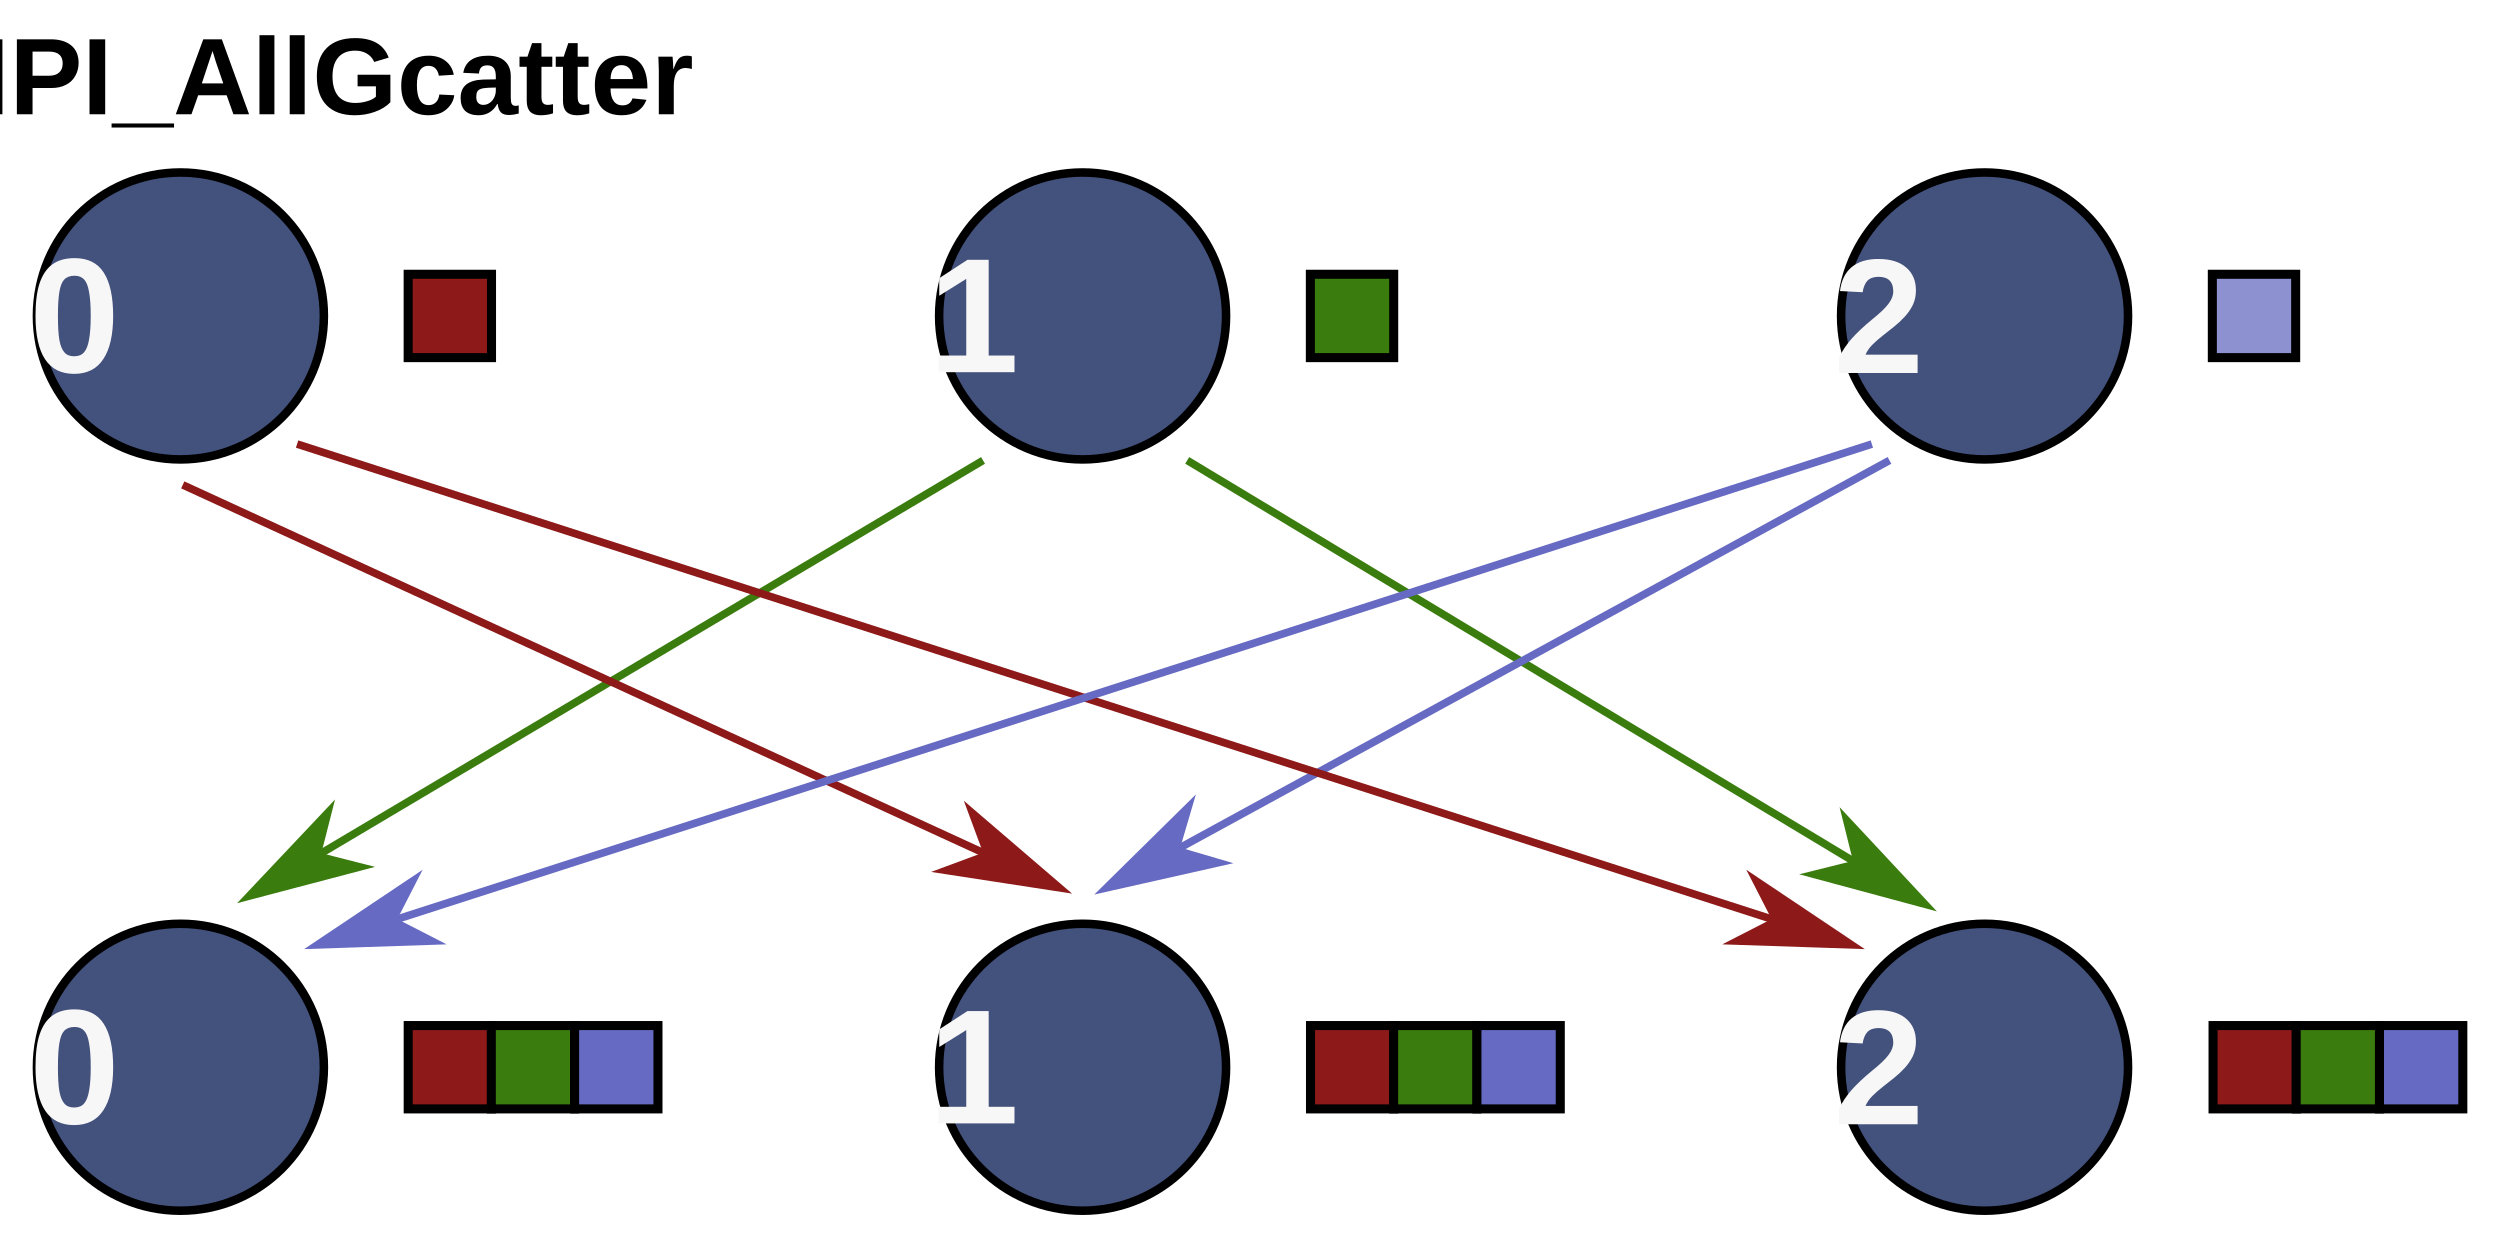
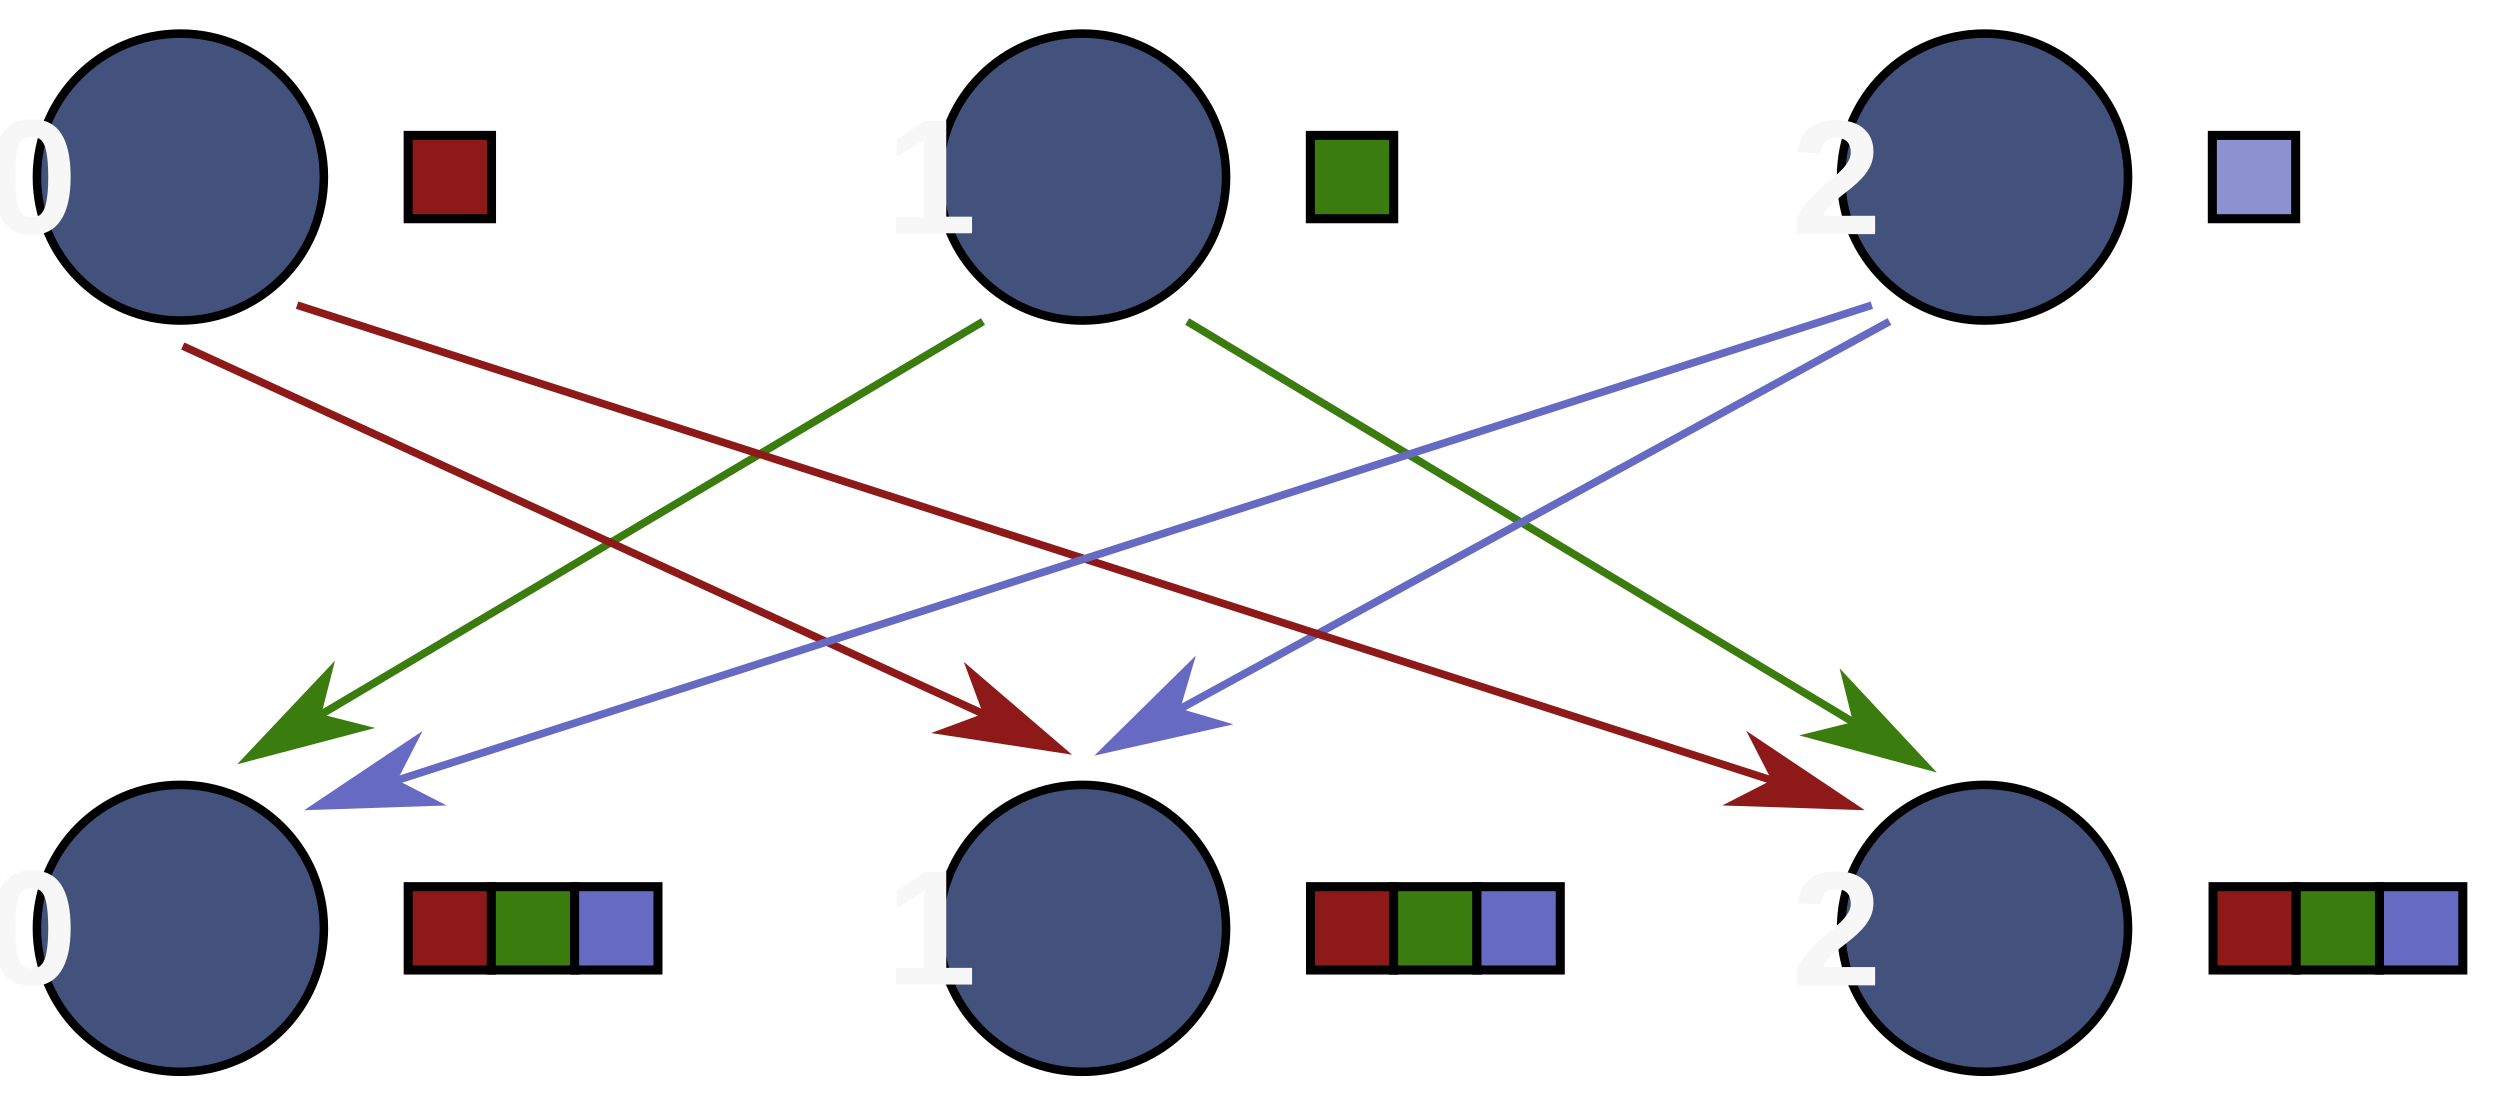
- <svg xmlns="http://www.w3.org/2000/svg" xmlns:ns1="http://www.openswatchbook.org/uri/2009/osb" width="162mm" height="81mm" viewBox="0 0 162 81" version="1.1" id="svg8">
+ <svg xmlns="http://www.w3.org/2000/svg" xmlns:ns1="http://www.openswatchbook.org/uri/2009/osb" width="162mm" height="72mm" viewBox="0 0 162 72" version="1.1" id="svg8">
  <defs id="defs2">
    <marker orient="auto" refY="0" refX="0" id="marker26966" style="overflow:visible">
      <path id="path26964" d="M 0,0 5,-5 -12.5,0 5,5 Z" style="fill:#666ac2;fill-opacity:1;fill-rule:evenodd;stroke:#666ac2;stroke-width:1pt;stroke-opacity:1" transform="matrix(0.8,0,0,0.8,10,0)" />
    </marker>
    <marker style="overflow:visible" id="marker22856" refX="0" refY="0" orient="auto">
      <path transform="matrix(0.8,0,0,0.8,10,0)" style="fill:#8d1919;fill-opacity:1;fill-rule:evenodd;stroke:#8d1919;stroke-width:1pt;stroke-opacity:1" d="M 0,0 5,-5 -12.5,0 5,5 Z" id="path22854" />
    </marker>
    <marker orient="auto" refY="0" refX="0" id="marker21122" style="overflow:visible">
      <path id="path21120" d="M 0,0 5,-5 -12.5,0 5,5 Z" style="fill:#8d1919;fill-opacity:1;fill-rule:evenodd;stroke:#8d1919;stroke-width:1pt;stroke-opacity:1" transform="matrix(0.8,0,0,0.8,10,0)" />
    </marker>
    <marker style="overflow:visible" id="marker19460" refX="0" refY="0" orient="auto">
      <path transform="matrix(0.8,0,0,0.8,10,0)" style="fill:#666ac2;fill-opacity:1;fill-rule:evenodd;stroke:#666ac2;stroke-width:1pt;stroke-opacity:1" d="M 0,0 5,-5 -12.5,0 5,5 Z" id="path19458" />
    </marker>
    <marker style="overflow:visible" id="marker17120" refX="0" refY="0" orient="auto">
      <path transform="matrix(0.8,0,0,0.8,10,0)" style="fill:#3a7c0e;fill-opacity:1;fill-rule:evenodd;stroke:#3a7c0e;stroke-width:1pt;stroke-opacity:1" d="M 0,0 5,-5 -12.5,0 5,5 Z" id="path17118" />
    </marker>
    <marker style="overflow:visible" id="marker13223" refX="0" refY="0" orient="auto">
      <path transform="matrix(0.8,0,0,0.8,10,0)" style="fill:#000000;fill-opacity:1;fill-rule:evenodd;stroke:#000000;stroke-width:1pt;stroke-opacity:1" d="M 0,0 5,-5 -12.5,0 5,5 Z" id="path13221" />
    </marker>
    <marker style="overflow:visible" id="marker4589" refX="0" refY="0" orient="auto">
      <path transform="scale(-0.6)" d="M 8.719,4.034 -2.207,0.016 8.719,-4.002 c -1.745,2.372 -1.735,5.617 -6e-7,8.035 z" style="fill:#000000;fill-opacity:1;fill-rule:evenodd;stroke:#000000;stroke-width:0.625;stroke-linejoin:round;stroke-opacity:1" id="path4587" />
    </marker>
    <marker orient="auto" refY="0" refX="0" id="Arrow1Send" style="overflow:visible">
      <path id="path948" d="M 0,0 5,-5 -12.5,0 5,5 Z" style="fill:#000000;fill-opacity:1;fill-rule:evenodd;stroke:#000000;stroke-width:1pt;stroke-opacity:1" transform="matrix(-0.2,0,0,-0.2,-1.2,0)" />
    </marker>
    <marker orient="auto" refY="0" refX="0" id="TriangleOutS" style="overflow:visible">
      <path id="path1081" d="M 5.77,0 -2.88,5 V -5 Z" style="fill:#000000;fill-opacity:1;fill-rule:evenodd;stroke:#000000;stroke-width:1pt;stroke-opacity:1" transform="scale(0.2)" />
    </marker>
    <marker orient="auto" refY="0" refX="0" id="marker4029" style="overflow:visible">
      <path id="path4027" style="fill:#000000;fill-opacity:1;fill-rule:evenodd;stroke:#000000;stroke-width:0.625;stroke-linejoin:round;stroke-opacity:1" d="M 8.719,4.034 -2.207,0.016 8.719,-4.002 c -1.745,2.372 -1.735,5.617 -6e-7,8.035 z" transform="scale(-0.6)" />
    </marker>
    <marker orient="auto" refY="0" refX="0" id="marker3953" style="overflow:visible">
      <path id="path3951" d="M 0,0 5,-5 -12.5,0 5,5 Z" style="fill:#000000;fill-opacity:1;fill-rule:evenodd;stroke:#000000;stroke-width:1pt;stroke-opacity:1" transform="matrix(-0.4,0,0,-0.4,-4,0)" />
    </marker>
    <marker orient="auto" refY="0" refX="0" id="Arrow1Mend" style="overflow:visible">
      <path id="path942" d="M 0,0 5,-5 -12.5,0 5,5 Z" style="fill:#000000;fill-opacity:1;fill-rule:evenodd;stroke:#000000;stroke-width:1pt;stroke-opacity:1" transform="matrix(-0.4,0,0,-0.4,-4,0)" />
    </marker>
    <marker orient="auto" refY="0" refX="0" id="Arrow2Mend" style="overflow:visible">
      <path id="path960" style="fill:#000000;fill-opacity:1;fill-rule:evenodd;stroke:#000000;stroke-width:0.625;stroke-linejoin:round;stroke-opacity:1" d="M 8.719,4.034 -2.207,0.016 8.719,-4.002 c -1.745,2.372 -1.735,5.617 -6e-7,8.035 z" transform="scale(-0.6)" />
    </marker>
    <marker style="overflow:visible" id="marker3275" refX="0" refY="0" orient="auto">
      <path transform="matrix(-1.1,0,0,-1.1,-1.1,0)" d="M 8.719,4.034 -2.207,0.016 8.719,-4.002 c -1.745,2.372 -1.735,5.617 -6e-7,8.035 z" style="fill:#000000;fill-opacity:1;fill-rule:evenodd;stroke:#000000;stroke-width:0.625;stroke-linejoin:round;stroke-opacity:1" id="path3273" />
    </marker>
    <marker orient="auto" refY="0" refX="0" id="marker1671" style="overflow:visible">
      <path id="path1669" d="M 0,0 5,-5 -12.5,0 5,5 Z" style="fill:#000000;fill-opacity:1;fill-rule:evenodd;stroke:#000000;stroke-width:1pt;stroke-opacity:1" transform="matrix(-0.8,0,0,-0.8,-10,0)" />
    </marker>
    <marker orient="auto" refY="0" refX="0" id="Arrow1Lstart" style="overflow:visible">
      <path id="path933" d="M 0,0 5,-5 -12.5,0 5,5 Z" style="fill:#000000;fill-opacity:1;fill-rule:evenodd;stroke:#000000;stroke-width:1pt;stroke-opacity:1" transform="matrix(0.8,0,0,0.8,10,0)" />
    </marker>
    <marker orient="auto" refY="0" refX="0" id="marker1273" style="overflow:visible">
      <path id="path1271" d="M 0,0 5,-5 -12.5,0 5,5 Z" style="fill:#000000;fill-opacity:1;fill-rule:evenodd;stroke:#000000;stroke-width:1pt;stroke-opacity:1" transform="matrix(-0.8,0,0,-0.8,-10,0)" />
    </marker>
    <marker orient="auto" refY="0" refX="0" id="TriangleInL" style="overflow:visible">
      <path id="path1066" d="M 5.77,0 -2.88,5 V -5 Z" style="fill:#000000;fill-opacity:1;fill-rule:evenodd;stroke:#000000;stroke-width:1pt;stroke-opacity:1" transform="scale(-0.8)" />
    </marker>
    <marker orient="auto" refY="0" refX="0" id="Arrow1Lend" style="overflow:visible">
      <path id="path936" d="M 0,0 5,-5 -12.5,0 5,5 Z" style="fill:#000000;fill-opacity:1;fill-rule:evenodd;stroke:#000000;stroke-width:1pt;stroke-opacity:1" transform="matrix(-0.8,0,0,-0.8,-10,0)" />
    </marker>
    <marker style="overflow:visible" id="marker6441" refX="0" refY="0" orient="auto">
      <path transform="matrix(0.8,0,0,0.8,10,0)" style="fill:#000000;fill-opacity:1;fill-rule:evenodd;stroke:#000000;stroke-width:1pt;stroke-opacity:1" d="M 0,0 5,-5 -12.5,0 5,5 Z" id="path6439" />
    </marker>
    <marker style="overflow:visible" id="marker5866" refX="0" refY="0" orient="auto">
      <path transform="scale(0.4)" style="fill:#000000;fill-opacity:1;fill-rule:evenodd;stroke:#000000;stroke-width:1pt;stroke-opacity:1" d="M 5.77,0 -2.88,5 V -5 Z" id="path5864" />
    </marker>
    <marker style="overflow:visible" id="marker5862" refX="0" refY="0" orient="auto">
      <path transform="scale(0.4)" style="fill:#000000;fill-opacity:1;fill-rule:evenodd;stroke:#000000;stroke-width:1pt;stroke-opacity:1" d="M 5.77,0 -2.88,5 V -5 Z" id="path5860" />
    </marker>
    <marker style="overflow:visible" id="marker5858" refX="0" refY="0" orient="auto">
      <path transform="scale(0.4)" style="fill:#000000;fill-opacity:1;fill-rule:evenodd;stroke:#000000;stroke-width:1pt;stroke-opacity:1" d="M 5.77,0 -2.88,5 V -5 Z" id="path5856" />
    </marker>
    <marker style="overflow:visible" id="TriangleOutL" refX="0" refY="0" orient="auto">
      <path transform="scale(0.8)" style="fill:#000000;fill-opacity:1;fill-rule:evenodd;stroke:#000000;stroke-width:1pt;stroke-opacity:1" d="M 5.77,0 -2.88,5 V -5 Z" id="path3096" />
    </marker>
    <marker style="overflow:visible" id="TriangleOutM" refX="0" refY="0" orient="auto">
      <path transform="scale(0.4)" style="fill:#000000;fill-opacity:1;fill-rule:evenodd;stroke:#000000;stroke-width:1pt;stroke-opacity:1" d="M 5.77,0 -2.88,5 V -5 Z" id="path3099" />
    </marker>
    <marker style="overflow:visible" id="marker5850" refX="0" refY="0" orient="auto">
      <path transform="matrix(-0.8,0,0,-0.8,-10,0)" style="fill:#000000;fill-opacity:1;fill-rule:evenodd;stroke:#000000;stroke-width:1pt;stroke-opacity:1" d="M 0,0 5,-5 -12.5,0 5,5 Z" id="path5848" />
    </marker>
    <linearGradient ns1:paint="solid" id="linearGradient9526">
      <stop id="stop9524" offset="0" style="stop-color:#ffffff;stop-opacity:1;" />
    </linearGradient>
    <marker orient="auto" refY="0" refX="0" id="marker8080" style="overflow:visible">
      <path id="path8078" d="M 5.77,0 -2.88,5 V -5 Z" style="fill:#000000;fill-opacity:1;fill-rule:evenodd;stroke:#000000;stroke-width:1pt;stroke-opacity:1" transform="scale(0.8)" />
    </marker>
    <marker orient="auto" refY="0" refX="0" id="marker7624" style="overflow:visible">
      <path id="path7622" d="M 5.77,0 -2.88,5 V -5 Z" style="fill:#000000;fill-opacity:1;fill-rule:evenodd;stroke:#000000;stroke-width:1pt;stroke-opacity:1" transform="scale(0.8)" />
    </marker>
    <marker style="overflow:visible" id="Arrow2Lend" refX="0" refY="0" orient="auto">
      <path transform="matrix(-1.1,0,0,-1.1,-1.1,0)" d="M 8.719,4.034 -2.207,0.016 8.719,-4.002 c -1.745,2.372 -1.735,5.617 -6e-7,8.035 z" style="fill:#000000;fill-opacity:1;fill-rule:evenodd;stroke:#000000;stroke-width:0.625;stroke-linejoin:round;stroke-opacity:1" id="path5519" />
    </marker>
    <marker style="overflow:visible" id="Arrow1Lstart-9" refX="0" refY="0" orient="auto">
      <path transform="matrix(0.8,0,0,0.8,10,0)" style="fill:#000000;fill-opacity:1;fill-rule:evenodd;stroke:#000000;stroke-width:1pt;stroke-opacity:1" d="M 0,0 5,-5 -12.5,0 5,5 Z" id="path5498" />
    </marker>
    <marker style="overflow:visible" id="Arrow1Lend-0" refX="0" refY="0" orient="auto">
      <path transform="matrix(-0.8,0,0,-0.8,-10,0)" style="fill:#000000;fill-opacity:1;fill-rule:evenodd;stroke:#000000;stroke-width:1pt;stroke-opacity:1" d="M 0,0 5,-5 -12.5,0 5,5 Z" id="path5501" />
    </marker>
    <linearGradient ns1:paint="solid" id="linearGradient4715">
      <stop id="stop4713" offset="0" style="stop-color:#000000;stop-opacity:1;" />
    </linearGradient>
    <marker orient="auto" refY="0" refX="0" id="marker3397" style="overflow:visible">
      <path id="path3395" d="M 0,0 5,-5 -12.5,0 5,5 Z" style="fill:#000000;fill-opacity:1;fill-rule:evenodd;stroke:#000000;stroke-width:1pt;stroke-opacity:1" transform="matrix(0.8,0,0,0.8,10,0)" />
    </marker>
    <marker style="overflow:visible" id="marker3393" refX="0" refY="0" orient="auto">
      <path transform="matrix(0.8,0,0,0.8,10,0)" style="fill:#000000;fill-opacity:1;fill-rule:evenodd;stroke:#000000;stroke-width:1pt;stroke-opacity:1" d="M 0,0 5,-5 -12.5,0 5,5 Z" id="path3391" />
    </marker>
    <marker orient="auto" refY="0" refX="0" id="marker3217" style="overflow:visible">
      <path id="path2954" d="M 0,0 5,-5 -12.5,0 5,5 Z" style="fill:#3a7c0e;fill-opacity:1;fill-rule:evenodd;stroke:#3a7c0e;stroke-width:1pt;stroke-opacity:1" transform="matrix(0.8,0,0,0.8,10,0)" />
    </marker>
    <marker style="overflow:visible" id="marker8080-7" refX="0" refY="0" orient="auto">
      <path transform="scale(0.8)" style="fill:#000000;fill-opacity:1;fill-rule:evenodd;stroke:#000000;stroke-width:1pt;stroke-opacity:1" d="M 5.77,0 -2.88,5 V -5 Z" id="path8078-7" />
    </marker>
    <marker style="overflow:visible" id="marker7624-2" refX="0" refY="0" orient="auto">
      <path transform="scale(0.8)" style="fill:#000000;fill-opacity:1;fill-rule:evenodd;stroke:#000000;stroke-width:1pt;stroke-opacity:1" d="M 5.77,0 -2.88,5 V -5 Z" id="path7622-0" />
    </marker>
    <marker orient="auto" refY="0" refX="0" id="Arrow2Lend-9" style="overflow:visible">
      <path id="path5519-0" style="fill:#000000;fill-opacity:1;fill-rule:evenodd;stroke:#000000;stroke-width:0.625;stroke-linejoin:round;stroke-opacity:1" d="M 8.719,4.034 -2.207,0.016 8.719,-4.002 c -1.745,2.372 -1.735,5.617 -6e-7,8.035 z" transform="matrix(-1.1,0,0,-1.1,-1.1,0)" />
    </marker>
    <marker orient="auto" refY="0" refX="0" id="Arrow1Lstart-7" style="overflow:visible">
      <path id="path5498-1" d="M 0,0 5,-5 -12.5,0 5,5 Z" style="fill:#000000;fill-opacity:1;fill-rule:evenodd;stroke:#000000;stroke-width:1pt;stroke-opacity:1" transform="matrix(0.8,0,0,0.8,10,0)" />
    </marker>
    <marker orient="auto" refY="0" refX="0" id="Arrow1Lend-6" style="overflow:visible">
      <path id="path5501-0" d="M 0,0 5,-5 -12.5,0 5,5 Z" style="fill:#000000;fill-opacity:1;fill-rule:evenodd;stroke:#000000;stroke-width:1pt;stroke-opacity:1" transform="matrix(-0.8,0,0,-0.8,-10,0)" />
    </marker>
  </defs>
-   <g id="layer1" transform="translate(0,-216)">
-     <text id="text15760-4" y="223.406" x="26.724" style="font-style:normal;font-weight:normal;font-size:10.583px;line-height:1.25;font-family:sans-serif;letter-spacing:0px;word-spacing:0px;fill:#000000;fill-opacity:1;stroke:none;stroke-width:0.265" xml:space="preserve">
-       <tspan id="tspan15758-4" style="font-style:normal;font-variant:normal;font-weight:bold;font-stretch:normal;font-size:7.056px;font-family:Arial;-inkscape-font-specification:'Arial, Bold';font-variant-ligatures:normal;font-variant-caps:normal;font-variant-numeric:normal;font-feature-settings:normal;text-align:center;writing-mode:lr-tb;text-anchor:middle;fill:#000000;fill-opacity:1;stroke-width:0.265" y="223.406" x="26.724">MPI_AllGcatter</tspan>
-     </text>
-     <path style="fill:none;stroke:#3a7c0e;stroke-width:0.5;stroke-linecap:butt;stroke-linejoin:miter;stroke-miterlimit:4;stroke-dasharray:none;stroke-opacity:1;marker-start:url(#marker3217)" d="m 16.2,274.03 47.501,-28.196" id="path2952" />
-     <circle r="9.297" cy="236.474" cx="11.69" id="circle102" style="opacity:1;fill:#43517d;fill-opacity:1;stroke:#000000;stroke-width:0.554;stroke-opacity:1" />
-     <rect y="233.773" x="26.449" height="5.401" width="5.401" id="rect104" style="opacity:1;fill:#8d1919;fill-opacity:1;stroke:#000000;stroke-width:0.586;stroke-opacity:1" />
-     <text id="text13651" y="240.117" x="11.7" style="font-style:normal;font-weight:normal;font-size:10.583px;line-height:1.25;font-family:sans-serif;letter-spacing:0px;word-spacing:0px;fill:#f7f7f7;fill-opacity:1;stroke:none;stroke-width:0.265" xml:space="preserve">
-       <tspan id="tspan13649" style="font-style:normal;font-variant:normal;font-weight:bold;font-stretch:normal;font-size:10.583px;font-family:Arial;-inkscape-font-specification:'Arial, Bold';font-variant-ligatures:normal;font-variant-caps:normal;font-variant-numeric:normal;font-feature-settings:normal;text-align:center;writing-mode:lr-tb;text-anchor:middle;fill:#f7f7f7;fill-opacity:1;stroke-width:0.265" y="240.117" x="11.7">0</tspan>
-     </text>
-     <circle style="opacity:1;fill:#43517d;fill-opacity:1;stroke:#000000;stroke-width:0.554;stroke-opacity:1" id="circle108" cx="70.152" cy="236.474" r="9.297" />
-     <rect style="opacity:1;fill:#3a7c0e;fill-opacity:1;stroke:#000000;stroke-width:0.586;stroke-opacity:1" id="rect110" width="5.401" height="5.401" x="84.911" y="233.773" />
-     <text xml:space="preserve" style="font-style:normal;font-weight:normal;font-size:10.583px;line-height:1.25;font-family:sans-serif;letter-spacing:0px;word-spacing:0px;fill:#f7f7f7;fill-opacity:1;stroke:none;stroke-width:0.265" x="69.968" y="240.114" id="text13655">
-       <tspan x="69.968" y="240.114" style="font-style:normal;font-variant:normal;font-weight:bold;font-stretch:normal;font-size:10.583px;font-family:Arial;-inkscape-font-specification:'Arial, Bold';font-variant-ligatures:normal;font-variant-caps:normal;font-variant-numeric:normal;font-feature-settings:normal;text-align:center;writing-mode:lr-tb;text-anchor:middle;fill:#f7f7f7;fill-opacity:1;stroke-width:0.265" id="tspan13653">1</tspan>
-     </text>
-     <circle r="9.297" cy="236.474" cx="128.6" id="circle114" style="opacity:1;fill:#43517d;fill-opacity:1;stroke:#000000;stroke-width:0.554;stroke-opacity:1" />
-     <rect y="233.773" x="143.359" height="5.401" width="5.401" id="rect116" style="opacity:1;fill:#8d91d0;fill-opacity:1;stroke:#000000;stroke-width:0.586;stroke-opacity:1" />
-     <text id="text13659" y="240.169" x="128.631" style="font-style:normal;font-weight:normal;font-size:10.583px;line-height:1.25;font-family:sans-serif;letter-spacing:0px;word-spacing:0px;fill:#f7f7f7;fill-opacity:1;stroke:none;stroke-width:0.265" xml:space="preserve">
-       <tspan id="tspan13657" style="font-style:normal;font-variant:normal;font-weight:bold;font-stretch:normal;font-size:10.583px;font-family:Arial;-inkscape-font-specification:'Arial, Bold';font-variant-ligatures:normal;font-variant-caps:normal;font-variant-numeric:normal;font-feature-settings:normal;text-align:center;writing-mode:lr-tb;text-anchor:middle;fill:#f7f7f7;fill-opacity:1;stroke-width:0.265" y="240.169" x="128.631">2</tspan>
-     </text>
-     <rect style="opacity:1;fill:#8d1919;fill-opacity:1;stroke:#000000;stroke-width:0.586;stroke-opacity:1" id="rect96" width="5.401" height="5.401" x="143.406" y="282.456" />
-     <rect y="282.456" x="148.792" height="5.401" width="5.401" id="rect13744" style="opacity:1;fill:#3a7c0e;fill-opacity:1;stroke:#000000;stroke-width:0.586;stroke-opacity:1" />
-     <rect y="282.456" x="154.19" height="5.401" width="5.401" id="rect13746" style="opacity:1;fill:#666ac2;fill-opacity:1;stroke:#000000;stroke-width:0.586;stroke-opacity:1" />
-     <circle style="opacity:1;fill:#43517d;fill-opacity:1;stroke:#000000;stroke-width:0.554;stroke-opacity:1" id="circle16746" cx="128.6" cy="285.157" r="9.297" />
-     <text xml:space="preserve" style="font-style:normal;font-weight:normal;font-size:10.583px;line-height:1.25;font-family:sans-serif;letter-spacing:0px;word-spacing:0px;fill:#f7f7f7;fill-opacity:1;stroke:none;stroke-width:0.265" x="128.631" y="288.852" id="text16760">
-       <tspan x="128.631" y="288.852" style="font-style:normal;font-variant:normal;font-weight:bold;font-stretch:normal;font-size:10.583px;font-family:Arial;-inkscape-font-specification:'Arial, Bold';font-variant-ligatures:normal;font-variant-caps:normal;font-variant-numeric:normal;font-feature-settings:normal;text-align:center;writing-mode:lr-tb;text-anchor:middle;fill:#f7f7f7;fill-opacity:1;stroke-width:0.265" id="tspan16758">2</tspan>
-     </text>
-     <circle r="9.297" cy="285.157" cx="70.152" id="circle16742" style="opacity:1;fill:#43517d;fill-opacity:1;stroke:#000000;stroke-width:0.554;stroke-opacity:1" />
-     <text id="text16756" y="288.798" x="69.968" style="font-style:normal;font-weight:normal;font-size:10.583px;line-height:1.25;font-family:sans-serif;letter-spacing:0px;word-spacing:0px;fill:#f7f7f7;fill-opacity:1;stroke:none;stroke-width:0.265" xml:space="preserve">
-       <tspan id="tspan16754" style="font-style:normal;font-variant:normal;font-weight:bold;font-stretch:normal;font-size:10.583px;font-family:Arial;-inkscape-font-specification:'Arial, Bold';font-variant-ligatures:normal;font-variant-caps:normal;font-variant-numeric:normal;font-feature-settings:normal;text-align:center;writing-mode:lr-tb;text-anchor:middle;fill:#f7f7f7;fill-opacity:1;stroke-width:0.265" y="288.798" x="69.968">1</tspan>
-     </text>
-     <rect y="282.456" x="84.921" height="5.401" width="5.401" id="rect16767" style="opacity:1;fill:#8d1919;fill-opacity:1;stroke:#000000;stroke-width:0.586;stroke-opacity:1" />
-     <rect style="opacity:1;fill:#3a7c0e;fill-opacity:1;stroke:#000000;stroke-width:0.586;stroke-opacity:1" id="rect16769" width="5.401" height="5.401" x="90.308" y="282.456" />
-     <rect style="opacity:1;fill:#666ac2;fill-opacity:1;stroke:#000000;stroke-width:0.586;stroke-opacity:1" id="rect16771" width="5.401" height="5.401" x="95.705" y="282.456" />
-     <circle style="opacity:1;fill:#43517d;fill-opacity:1;stroke:#000000;stroke-width:0.554;stroke-opacity:1" id="circle16738" cx="11.69" cy="285.157" r="9.297" />
-     <text xml:space="preserve" style="font-style:normal;font-weight:normal;font-size:10.583px;line-height:1.25;font-family:sans-serif;letter-spacing:0px;word-spacing:0px;fill:#f7f7f7;fill-opacity:1;stroke:none;stroke-width:0.265" x="11.7" y="288.8" id="text16752">
-       <tspan x="11.7" y="288.8" style="font-style:normal;font-variant:normal;font-weight:bold;font-stretch:normal;font-size:10.583px;font-family:Arial;-inkscape-font-specification:'Arial, Bold';font-variant-ligatures:normal;font-variant-caps:normal;font-variant-numeric:normal;font-feature-settings:normal;text-align:center;writing-mode:lr-tb;text-anchor:middle;fill:#f7f7f7;fill-opacity:1;stroke-width:0.265" id="tspan16750">0</tspan>
-     </text>
-     <rect style="opacity:1;fill:#8d1919;fill-opacity:1;stroke:#000000;stroke-width:0.586;stroke-opacity:1" id="rect16775" width="5.401" height="5.401" x="26.451" y="282.456" />
-     <rect y="282.456" x="31.837" height="5.401" width="5.401" id="rect16777" style="opacity:1;fill:#3a7c0e;fill-opacity:1;stroke:#000000;stroke-width:0.586;stroke-opacity:1" />
-     <rect y="282.456" x="37.235" height="5.401" width="5.401" id="rect16779" style="opacity:1;fill:#666ac2;fill-opacity:1;stroke:#000000;stroke-width:0.586;stroke-opacity:1" />
-     <path id="path17116" d="M 124.679,274.559 76.93,245.833" style="fill:none;stroke:#3a7c0e;stroke-width:0.5;stroke-linecap:butt;stroke-linejoin:miter;stroke-miterlimit:4;stroke-dasharray:none;stroke-opacity:1;marker-start:url(#marker17120)" />
-     <path id="path19456" d="m 71.762,273.5 50.676,-27.667" style="fill:none;stroke:#666ac2;stroke-width:0.5;stroke-linecap:butt;stroke-linejoin:miter;stroke-miterlimit:4;stroke-dasharray:none;stroke-opacity:1;marker-start:url(#marker19460)" />
-     <path style="fill:none;stroke:#8d1919;stroke-width:0.5;stroke-linecap:butt;stroke-linejoin:miter;stroke-miterlimit:4;stroke-dasharray:none;stroke-opacity:1;marker-start:url(#marker21122)" d="M 68.587,273.5 11.842,247.421" id="path21046" />
-     <path id="path22780" d="M 119.916,277.205 19.251,244.775" style="fill:none;stroke:#8d1919;stroke-width:0.5;stroke-linecap:butt;stroke-linejoin:miter;stroke-miterlimit:4;stroke-dasharray:none;stroke-opacity:1;marker-start:url(#marker22856)" />
-     <path style="fill:none;stroke:#666ac2;stroke-width:0.5;stroke-linecap:butt;stroke-linejoin:miter;stroke-miterlimit:4;stroke-dasharray:none;stroke-opacity:1;marker-start:url(#marker26966)" d="m 20.63,277.205 100.666,-32.43" id="path26890" />
+   <g id="layer1" transform="translate(0,-225)">
+     <g id="g2127">
+       <path id="path2952" d="m 16.2,274.03 47.501,-28.196" style="fill:none;stroke:#3a7c0e;stroke-width:0.5;stroke-linecap:butt;stroke-linejoin:miter;stroke-miterlimit:4;stroke-dasharray:none;stroke-opacity:1;marker-start:url(#marker3217)" />
+       <circle style="opacity:1;fill:#43517d;fill-opacity:1;stroke:#000000;stroke-width:0.554;stroke-opacity:1" id="circle102" cx="11.69" cy="236.474" r="9.297" />
+       <rect style="opacity:1;fill:#8d1919;fill-opacity:1;stroke:#000000;stroke-width:0.586;stroke-opacity:1" id="rect104" width="5.401" height="5.401" x="26.449" y="233.773" />
+       <text xml:space="preserve" style="font-style:normal;font-weight:normal;font-size:10.583px;line-height:1.25;font-family:sans-serif;letter-spacing:0px;word-spacing:0px;fill:#f7f7f7;fill-opacity:1;stroke:none;stroke-width:0.265" x="11.7" y="240.117" id="text13651">
+         <tspan x="11.7" y="240.117" style="font-style:normal;font-variant:normal;font-weight:bold;font-stretch:normal;font-size:10.583px;font-family:Arial;-inkscape-font-specification:'Arial, Bold';font-variant-ligatures:normal;font-variant-caps:normal;font-variant-numeric:normal;font-feature-settings:normal;text-align:center;writing-mode:lr-tb;text-anchor:middle;fill:#f7f7f7;fill-opacity:1;stroke-width:0.265" id="tspan13649">0</tspan>
+       </text>
+       <circle r="9.297" cy="236.474" cx="70.152" id="circle108" style="opacity:1;fill:#43517d;fill-opacity:1;stroke:#000000;stroke-width:0.554;stroke-opacity:1" />
+       <rect y="233.773" x="84.911" height="5.401" width="5.401" id="rect110" style="opacity:1;fill:#3a7c0e;fill-opacity:1;stroke:#000000;stroke-width:0.586;stroke-opacity:1" />
+       <text id="text13655" y="240.114" x="69.968" style="font-style:normal;font-weight:normal;font-size:10.583px;line-height:1.25;font-family:sans-serif;letter-spacing:0px;word-spacing:0px;fill:#f7f7f7;fill-opacity:1;stroke:none;stroke-width:0.265" xml:space="preserve">
+         <tspan id="tspan13653" style="font-style:normal;font-variant:normal;font-weight:bold;font-stretch:normal;font-size:10.583px;font-family:Arial;-inkscape-font-specification:'Arial, Bold';font-variant-ligatures:normal;font-variant-caps:normal;font-variant-numeric:normal;font-feature-settings:normal;text-align:center;writing-mode:lr-tb;text-anchor:middle;fill:#f7f7f7;fill-opacity:1;stroke-width:0.265" y="240.114" x="69.968">1</tspan>
+       </text>
+       <circle style="opacity:1;fill:#43517d;fill-opacity:1;stroke:#000000;stroke-width:0.554;stroke-opacity:1" id="circle114" cx="128.6" cy="236.474" r="9.297" />
+       <rect style="opacity:1;fill:#8d91d0;fill-opacity:1;stroke:#000000;stroke-width:0.586;stroke-opacity:1" id="rect116" width="5.401" height="5.401" x="143.359" y="233.773" />
+       <text xml:space="preserve" style="font-style:normal;font-weight:normal;font-size:10.583px;line-height:1.25;font-family:sans-serif;letter-spacing:0px;word-spacing:0px;fill:#f7f7f7;fill-opacity:1;stroke:none;stroke-width:0.265" x="128.631" y="240.169" id="text13659">
+         <tspan x="128.631" y="240.169" style="font-style:normal;font-variant:normal;font-weight:bold;font-stretch:normal;font-size:10.583px;font-family:Arial;-inkscape-font-specification:'Arial, Bold';font-variant-ligatures:normal;font-variant-caps:normal;font-variant-numeric:normal;font-feature-settings:normal;text-align:center;writing-mode:lr-tb;text-anchor:middle;fill:#f7f7f7;fill-opacity:1;stroke-width:0.265" id="tspan13657">2</tspan>
+       </text>
+       <rect y="282.456" x="143.406" height="5.401" width="5.401" id="rect96" style="opacity:1;fill:#8d1919;fill-opacity:1;stroke:#000000;stroke-width:0.586;stroke-opacity:1" />
+       <rect style="opacity:1;fill:#3a7c0e;fill-opacity:1;stroke:#000000;stroke-width:0.586;stroke-opacity:1" id="rect13744" width="5.401" height="5.401" x="148.792" y="282.456" />
+       <rect style="opacity:1;fill:#666ac2;fill-opacity:1;stroke:#000000;stroke-width:0.586;stroke-opacity:1" id="rect13746" width="5.401" height="5.401" x="154.19" y="282.456" />
+       <circle r="9.297" cy="285.157" cx="128.6" id="circle16746" style="opacity:1;fill:#43517d;fill-opacity:1;stroke:#000000;stroke-width:0.554;stroke-opacity:1" />
+       <text id="text16760" y="288.852" x="128.631" style="font-style:normal;font-weight:normal;font-size:10.583px;line-height:1.25;font-family:sans-serif;letter-spacing:0px;word-spacing:0px;fill:#f7f7f7;fill-opacity:1;stroke:none;stroke-width:0.265" xml:space="preserve">
+         <tspan id="tspan16758" style="font-style:normal;font-variant:normal;font-weight:bold;font-stretch:normal;font-size:10.583px;font-family:Arial;-inkscape-font-specification:'Arial, Bold';font-variant-ligatures:normal;font-variant-caps:normal;font-variant-numeric:normal;font-feature-settings:normal;text-align:center;writing-mode:lr-tb;text-anchor:middle;fill:#f7f7f7;fill-opacity:1;stroke-width:0.265" y="288.852" x="128.631">2</tspan>
+       </text>
+       <circle style="opacity:1;fill:#43517d;fill-opacity:1;stroke:#000000;stroke-width:0.554;stroke-opacity:1" id="circle16742" cx="70.152" cy="285.157" r="9.297" />
+       <text xml:space="preserve" style="font-style:normal;font-weight:normal;font-size:10.583px;line-height:1.25;font-family:sans-serif;letter-spacing:0px;word-spacing:0px;fill:#f7f7f7;fill-opacity:1;stroke:none;stroke-width:0.265" x="69.968" y="288.798" id="text16756">
+         <tspan x="69.968" y="288.798" style="font-style:normal;font-variant:normal;font-weight:bold;font-stretch:normal;font-size:10.583px;font-family:Arial;-inkscape-font-specification:'Arial, Bold';font-variant-ligatures:normal;font-variant-caps:normal;font-variant-numeric:normal;font-feature-settings:normal;text-align:center;writing-mode:lr-tb;text-anchor:middle;fill:#f7f7f7;fill-opacity:1;stroke-width:0.265" id="tspan16754">1</tspan>
+       </text>
+       <rect style="opacity:1;fill:#8d1919;fill-opacity:1;stroke:#000000;stroke-width:0.586;stroke-opacity:1" id="rect16767" width="5.401" height="5.401" x="84.921" y="282.456" />
+       <rect y="282.456" x="90.308" height="5.401" width="5.401" id="rect16769" style="opacity:1;fill:#3a7c0e;fill-opacity:1;stroke:#000000;stroke-width:0.586;stroke-opacity:1" />
+       <rect y="282.456" x="95.705" height="5.401" width="5.401" id="rect16771" style="opacity:1;fill:#666ac2;fill-opacity:1;stroke:#000000;stroke-width:0.586;stroke-opacity:1" />
+       <circle r="9.297" cy="285.157" cx="11.69" id="circle16738" style="opacity:1;fill:#43517d;fill-opacity:1;stroke:#000000;stroke-width:0.554;stroke-opacity:1" />
+       <text id="text16752" y="288.8" x="11.7" style="font-style:normal;font-weight:normal;font-size:10.583px;line-height:1.25;font-family:sans-serif;letter-spacing:0px;word-spacing:0px;fill:#f7f7f7;fill-opacity:1;stroke:none;stroke-width:0.265" xml:space="preserve">
+         <tspan id="tspan16750" style="font-style:normal;font-variant:normal;font-weight:bold;font-stretch:normal;font-size:10.583px;font-family:Arial;-inkscape-font-specification:'Arial, Bold';font-variant-ligatures:normal;font-variant-caps:normal;font-variant-numeric:normal;font-feature-settings:normal;text-align:center;writing-mode:lr-tb;text-anchor:middle;fill:#f7f7f7;fill-opacity:1;stroke-width:0.265" y="288.8" x="11.7">0</tspan>
+       </text>
+       <rect y="282.456" x="26.451" height="5.401" width="5.401" id="rect16775" style="opacity:1;fill:#8d1919;fill-opacity:1;stroke:#000000;stroke-width:0.586;stroke-opacity:1" />
+       <rect style="opacity:1;fill:#3a7c0e;fill-opacity:1;stroke:#000000;stroke-width:0.586;stroke-opacity:1" id="rect16777" width="5.401" height="5.401" x="31.837" y="282.456" />
+       <rect style="opacity:1;fill:#666ac2;fill-opacity:1;stroke:#000000;stroke-width:0.586;stroke-opacity:1" id="rect16779" width="5.401" height="5.401" x="37.235" y="282.456" />
+       <path style="fill:none;stroke:#3a7c0e;stroke-width:0.5;stroke-linecap:butt;stroke-linejoin:miter;stroke-miterlimit:4;stroke-dasharray:none;stroke-opacity:1;marker-start:url(#marker17120)" d="M 124.679,274.559 76.93,245.833" id="path17116" />
+       <path style="fill:none;stroke:#666ac2;stroke-width:0.5;stroke-linecap:butt;stroke-linejoin:miter;stroke-miterlimit:4;stroke-dasharray:none;stroke-opacity:1;marker-start:url(#marker19460)" d="m 71.762,273.5 50.676,-27.667" id="path19456" />
+       <path id="path21046" d="M 68.587,273.5 11.842,247.421" style="fill:none;stroke:#8d1919;stroke-width:0.5;stroke-linecap:butt;stroke-linejoin:miter;stroke-miterlimit:4;stroke-dasharray:none;stroke-opacity:1;marker-start:url(#marker21122)" />
+       <path style="fill:none;stroke:#8d1919;stroke-width:0.5;stroke-linecap:butt;stroke-linejoin:miter;stroke-miterlimit:4;stroke-dasharray:none;stroke-opacity:1;marker-start:url(#marker22856)" d="M 119.916,277.205 19.251,244.775" id="path22780" />
+       <path id="path26890" d="m 20.63,277.205 100.666,-32.43" style="fill:none;stroke:#666ac2;stroke-width:0.5;stroke-linecap:butt;stroke-linejoin:miter;stroke-miterlimit:4;stroke-dasharray:none;stroke-opacity:1;marker-start:url(#marker26966)" />
+     </g>
  </g>
</svg>
